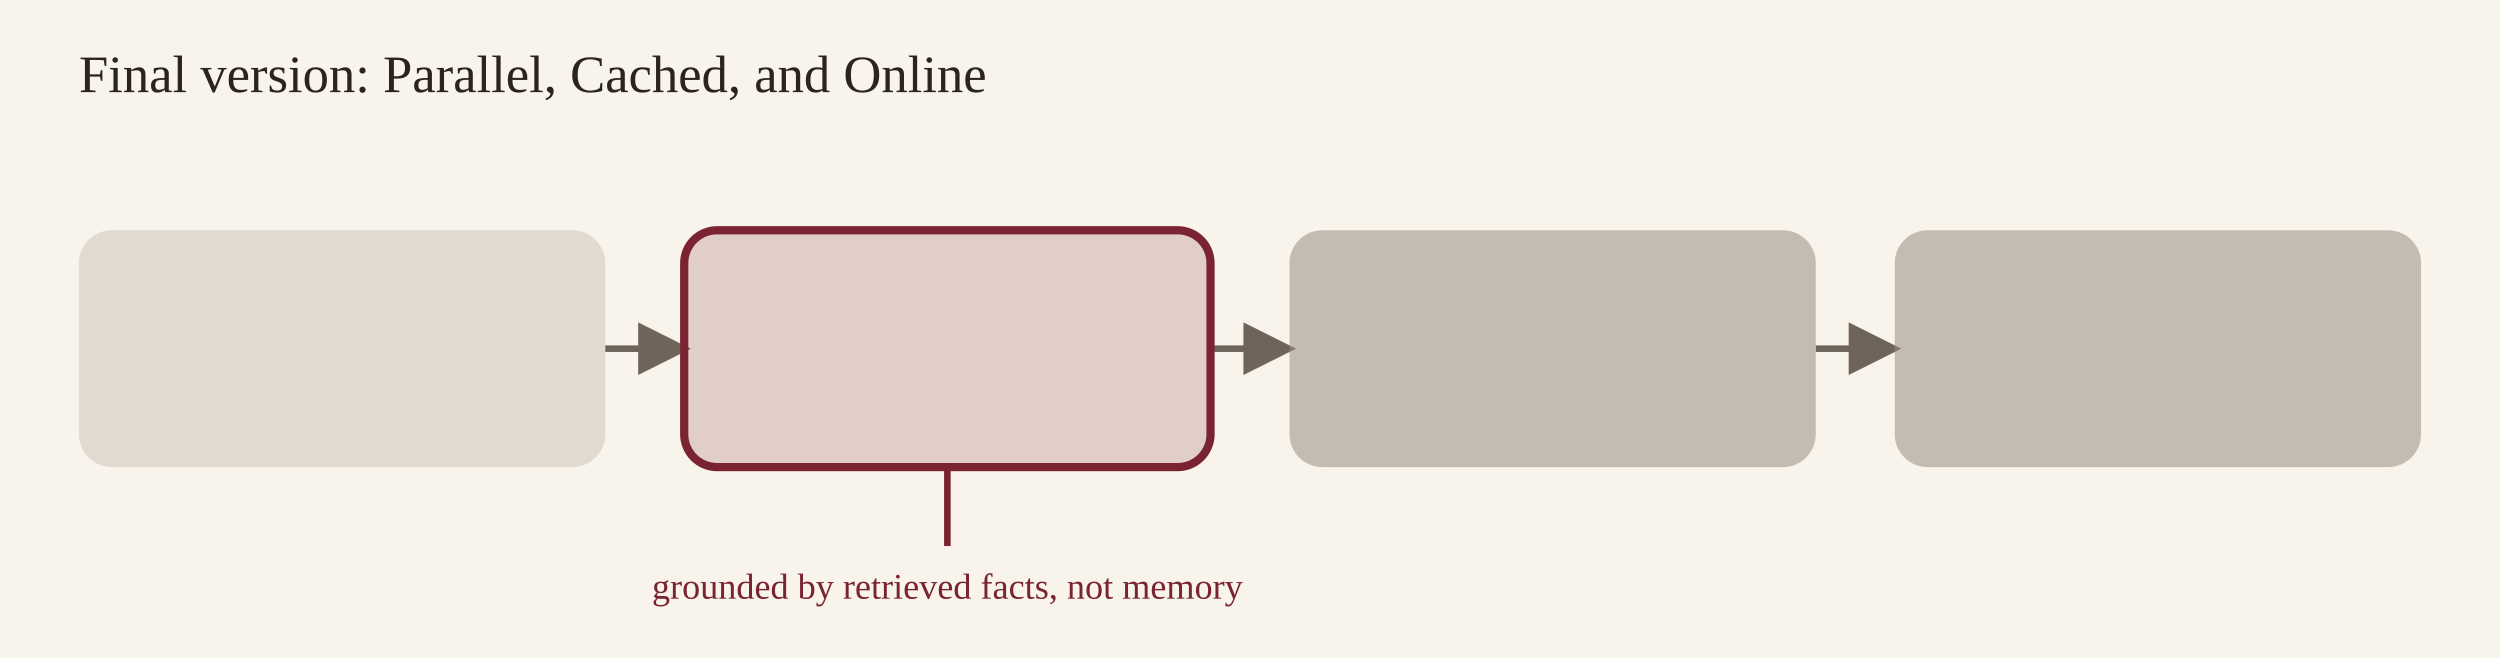
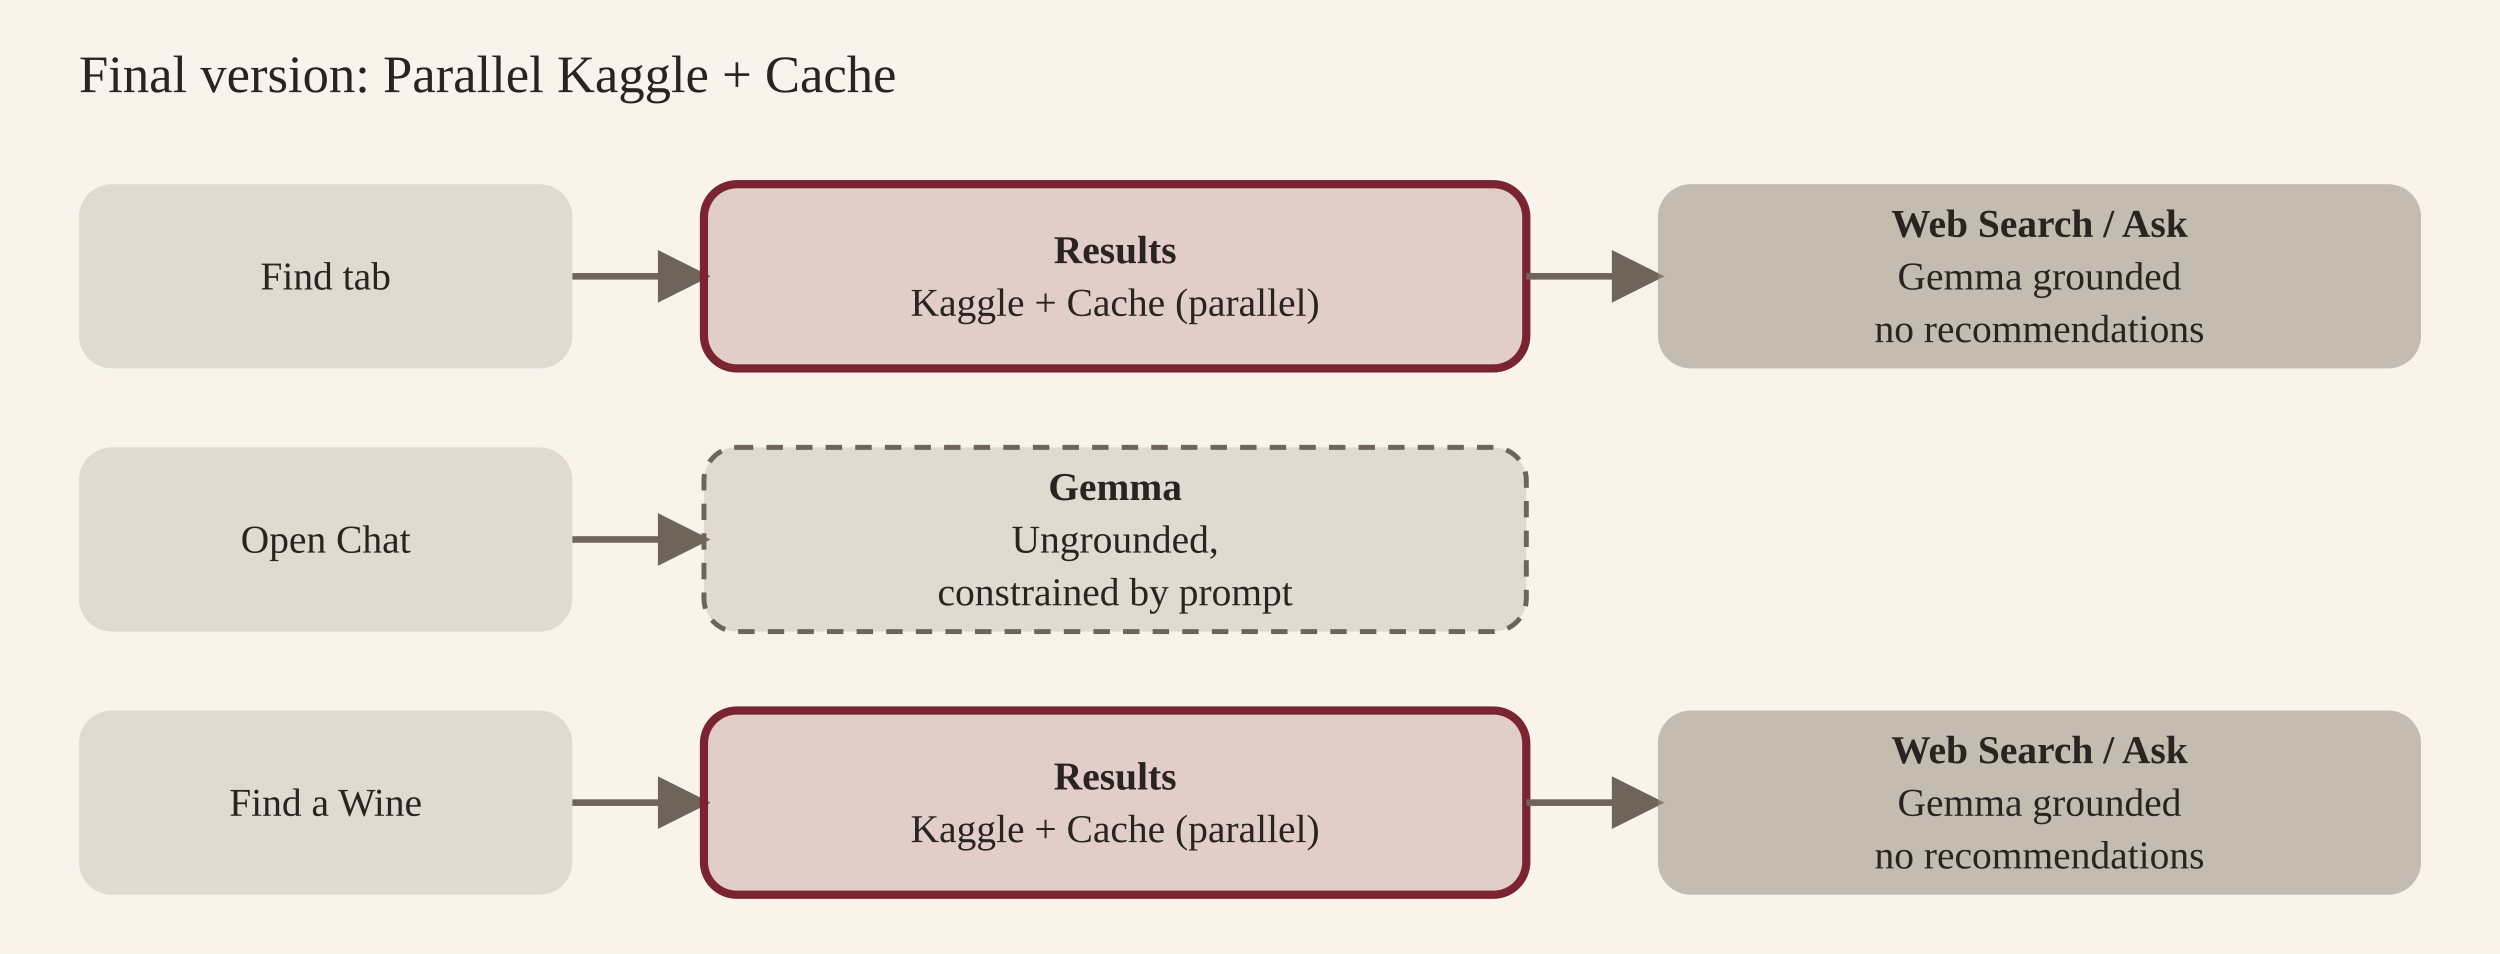
- <svg xmlns="http://www.w3.org/2000/svg" width="760" height="200" font-family="Georgia, 'Times New Roman', serif" viewBox="0 0 760 200" role="img" aria-label="Final version: parallel lookups, a growing cache, and grounded answers" font-size="12">
+ <svg xmlns="http://www.w3.org/2000/svg" width="760" height="290" font-family="Georgia, 'Times New Roman', serif" viewBox="0 0 760 290" role="img" aria-label="Final version: Find tab and Find a Wine go to parallel Kaggle and cache results, then web search or grounded Ask; Open Chat goes to Gemma, ungrounded but constrained by prompt" font-size="12">
  <rect width="100%" height="100%" fill="#F8F4EC" />
-   <text x="24" y="28" font-size="16" fill="#2B2320">Final version: Parallel, Cached, and Online</text>
-   <line x1="184" y1="106" x2="206" y2="106" stroke="#6E645A" stroke-width="2" marker-end="url(#arrow-v2)" />
-   <line x1="368" y1="106" x2="390" y2="106" stroke="#6E645A" stroke-width="2" marker-end="url(#arrow-v2)" />
-   <line x1="552" y1="106" x2="574" y2="106" stroke="#6E645A" stroke-width="2" marker-end="url(#arrow-v2)" />
+   <text x="24" y="28" font-size="16" fill="#2B2320">Final version: Parallel Kaggle + Cache</text>
  <defs>
    <marker id="arrow-v2" markerWidth="8" markerHeight="8" refX="6" refY="4" orient="auto">
      <path d="M0,0 L8,4 L0,8 Z" fill="#6E645A" />
    </marker>
  </defs>
  <g>
-     <g>
-       <rect x="24" y="70" width="160" height="72" rx="10" fill="#9A8F82" fill-opacity="0.25" stroke="none" stroke-width="0" />
-       <text x="104" y="110" text-anchor="middle" fill="#2B2320" />
-     </g>
-     <g>
-       <rect x="208" y="70" width="160" height="72" rx="10" fill="#7A2331" fill-opacity="0.18" stroke="#7A2331" stroke-width="2.5" />
-       <text x="288" y="110" text-anchor="middle" fill="#2B2320" />
-     </g>
-     <g>
-       <rect x="392" y="70" width="160" height="72" rx="10" fill="#9A8F82" fill-opacity="0.55" stroke="none" stroke-width="0" />
-       <text x="472" y="110" text-anchor="middle" fill="#2B2320" />
-     </g>
-     <g>
-       <rect x="576" y="70" width="160" height="72" rx="10" fill="#9A8F82" fill-opacity="0.55" stroke="none" stroke-width="0" />
-       <text x="656" y="110" text-anchor="middle" fill="#2B2320" />
-     </g>
+     <rect x="24" y="56" width="150" height="56" rx="10" fill="#9A8F82" fill-opacity="0.25" stroke="none" />
+     <text x="99.0" y="88" text-anchor="middle" fill="#2B2320">Find tab</text>
  </g>
-   <line x1="288" y1="142" x2="288" y2="166" stroke="#7A2331" stroke-width="2" />
-   <text x="288" y="182" text-anchor="middle" fill="#7A2331" font-size="11">grounded by retrieved facts, not memory</text>
+   <line x1="174" y1="84.0" x2="212" y2="84.0" stroke="#6E645A" stroke-width="2" marker-end="url(#arrow-v2)" />
+   <g>
+     <rect x="214" y="56" width="250" height="56" rx="10" fill="#7A2331" fill-opacity="0.18" stroke="#7A2331" stroke-width="2.5" />
+     <text x="339.0" y="80" text-anchor="middle" fill="#2B2320" font-weight="bold">Results</text>
+     <text x="339.0" y="96" text-anchor="middle" fill="#2B2320">Kaggle + Cache (parallel)</text>
+   </g>
+   <line x1="464" y1="84.0" x2="502" y2="84.0" stroke="#6E645A" stroke-width="2" marker-end="url(#arrow-v2)" />
+   <g>
+     <rect x="504" y="56" width="232" height="56" rx="10" fill="#9A8F82" fill-opacity="0.55" stroke="none" />
+     <text x="620.0" y="72" text-anchor="middle" fill="#2B2320" font-weight="bold">Web Search / Ask</text>
+     <text x="620.0" y="88" text-anchor="middle" fill="#2B2320">Gemma grounded</text>
+     <text x="620.0" y="104" text-anchor="middle" fill="#2B2320">no recommendations</text>
+   </g>
+   <g>
+     <rect x="24" y="136" width="150" height="56" rx="10" fill="#9A8F82" fill-opacity="0.25" stroke="none" />
+     <text x="99.0" y="168" text-anchor="middle" fill="#2B2320">Open Chat</text>
+   </g>
+   <line x1="174" y1="164.0" x2="212" y2="164.0" stroke="#6E645A" stroke-width="2" marker-end="url(#arrow-v2)" />
+   <g>
+     <rect x="214" y="136" width="250" height="56" rx="10" fill="#9A8F82" fill-opacity="0.25" stroke="#6E645A" stroke-width="1.5" stroke-dasharray="5 4" />
+     <text x="339.0" y="152" text-anchor="middle" fill="#2B2320" font-weight="bold">Gemma</text>
+     <text x="339.0" y="168" text-anchor="middle" fill="#2B2320">Ungrounded,</text>
+     <text x="339.0" y="184" text-anchor="middle" fill="#2B2320">constrained by prompt</text>
+   </g>
+   <g>
+     <rect x="24" y="216" width="150" height="56" rx="10" fill="#9A8F82" fill-opacity="0.25" stroke="none" />
+     <text x="99.0" y="248" text-anchor="middle" fill="#2B2320">Find a Wine</text>
+   </g>
+   <line x1="174" y1="244.0" x2="212" y2="244.0" stroke="#6E645A" stroke-width="2" marker-end="url(#arrow-v2)" />
+   <g>
+     <rect x="214" y="216" width="250" height="56" rx="10" fill="#7A2331" fill-opacity="0.18" stroke="#7A2331" stroke-width="2.5" />
+     <text x="339.0" y="240" text-anchor="middle" fill="#2B2320" font-weight="bold">Results</text>
+     <text x="339.0" y="256" text-anchor="middle" fill="#2B2320">Kaggle + Cache (parallel)</text>
+   </g>
+   <line x1="464" y1="244.0" x2="502" y2="244.0" stroke="#6E645A" stroke-width="2" marker-end="url(#arrow-v2)" />
+   <g>
+     <rect x="504" y="216" width="232" height="56" rx="10" fill="#9A8F82" fill-opacity="0.55" stroke="none" />
+     <text x="620.0" y="232" text-anchor="middle" fill="#2B2320" font-weight="bold">Web Search / Ask</text>
+     <text x="620.0" y="248" text-anchor="middle" fill="#2B2320">Gemma grounded</text>
+     <text x="620.0" y="264" text-anchor="middle" fill="#2B2320">no recommendations</text>
+   </g>
</svg>
